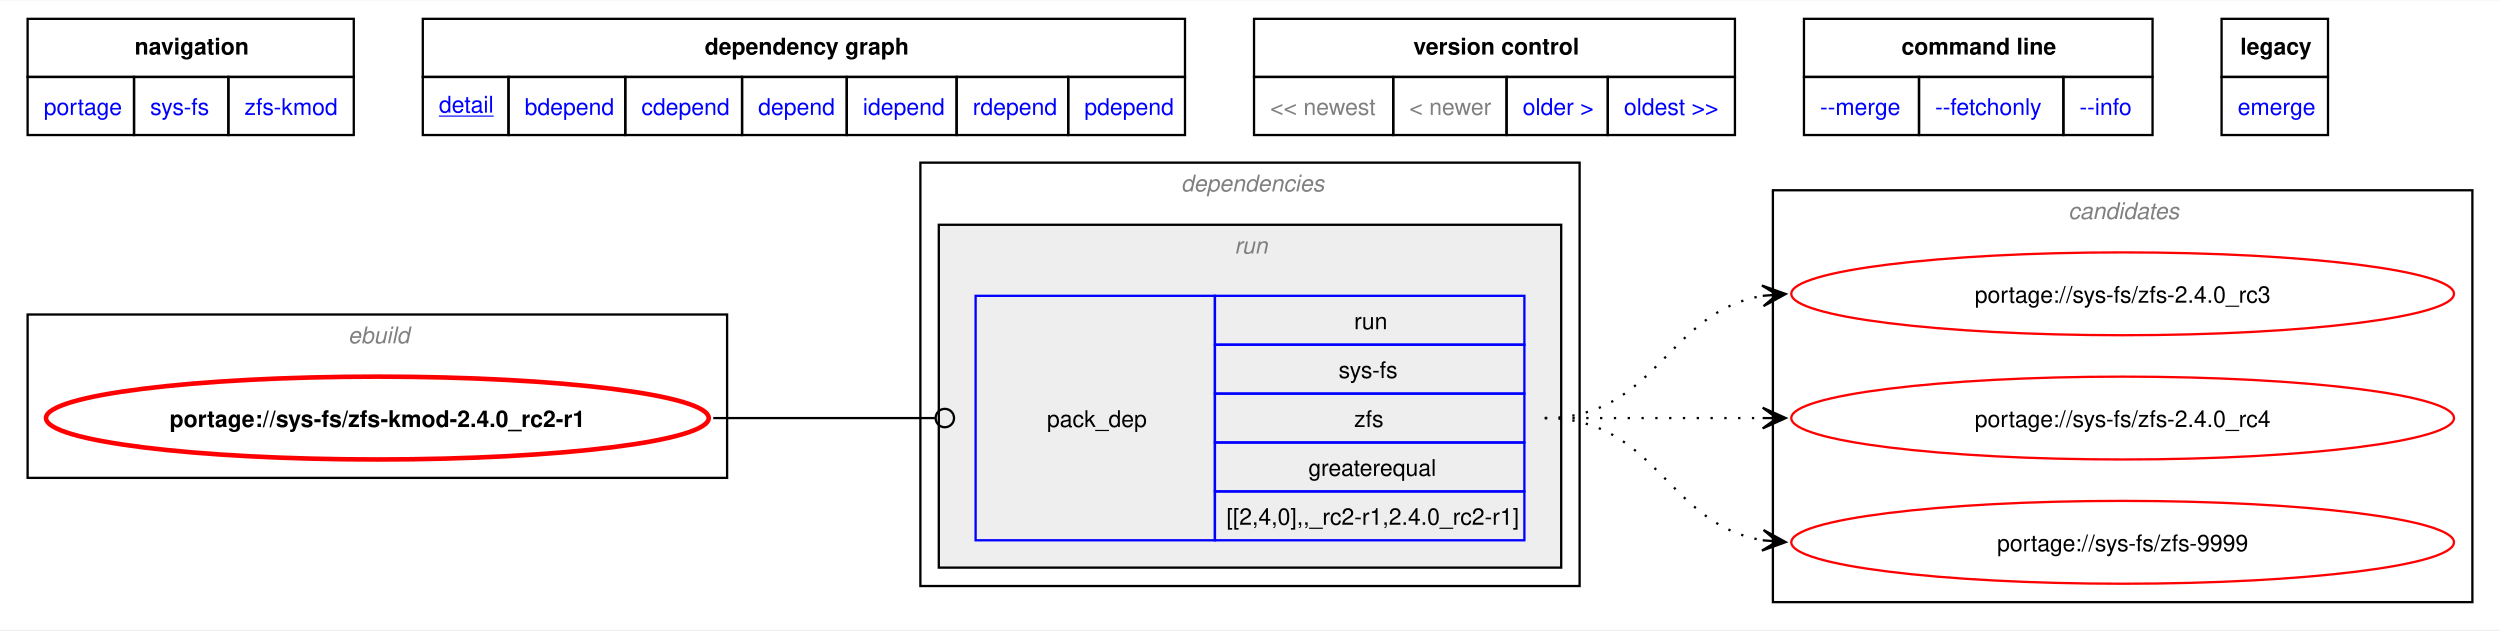
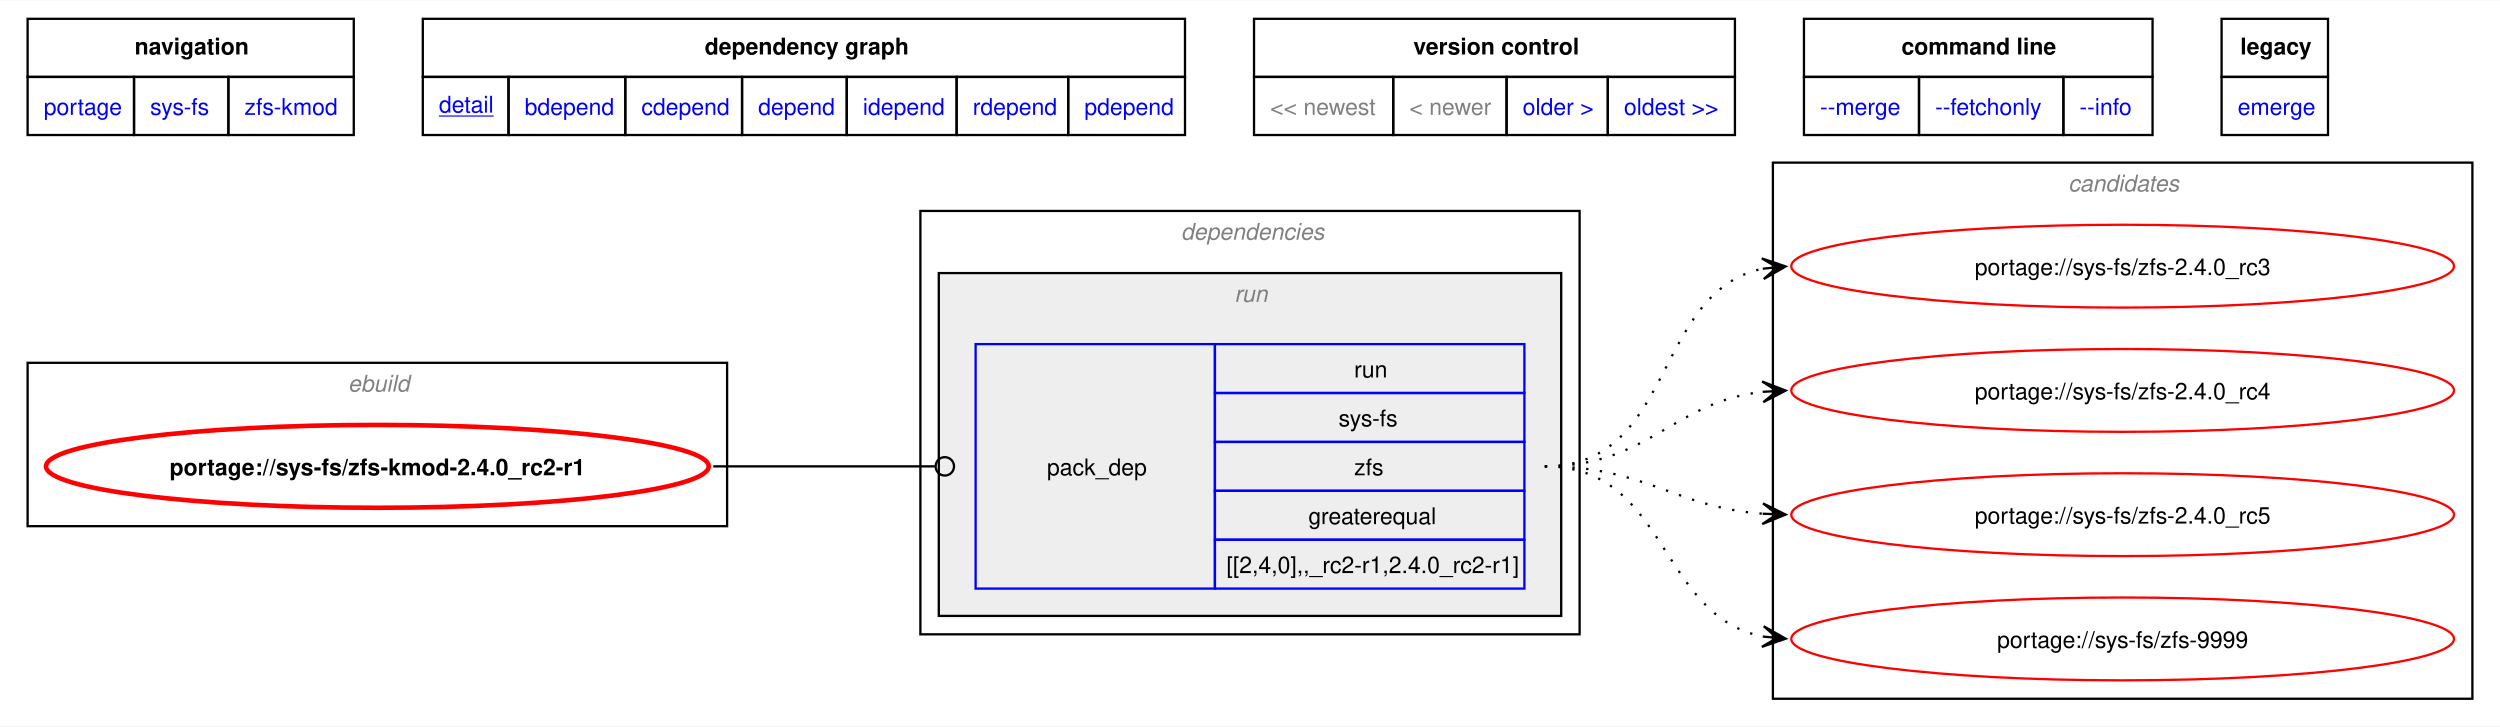
- <svg xmlns="http://www.w3.org/2000/svg" xmlns:xlink="http://www.w3.org/1999/xlink" width="1087pt" height="274pt" viewBox="0.00 0.00 1086.50 273.50">
-   <g id="graph0" class="graph" transform="scale(1 1) rotate(0) translate(4 269.5)">
-     <polygon fill="white" stroke="none" points="-4,4 -4,-269.5 1082.5,-269.5 1082.5,4 -4,4" />
-     <polygon fill="none" stroke="black" points="8,-236.25 8,-261.5 149.75,-261.5 149.75,-236.25 8,-236.25" />
-     <text text-anchor="start" x="54.5" y="-246" font-family="Helvetica,sans-Serif" font-weight="bold" font-size="10.00">navigation</text>
-     <polygon fill="none" stroke="black" points="179.75,-236.25 179.75,-261.5 511,-261.5 511,-236.25 179.75,-236.25" />
-     <text text-anchor="start" x="302.25" y="-246" font-family="Helvetica,sans-Serif" font-weight="bold" font-size="10.00">dependency graph</text>
-     <polygon fill="none" stroke="black" points="541,-236.25 541,-261.5 750,-261.5 750,-236.25 541,-236.25" />
-     <text text-anchor="start" x="610.25" y="-246" font-family="Helvetica,sans-Serif" font-weight="bold" font-size="10.00">version control</text>
-     <polygon fill="none" stroke="black" points="780,-236.25 780,-261.5 931.5,-261.5 931.5,-236.25 780,-236.25" />
-     <text text-anchor="start" x="822.38" y="-246" font-family="Helvetica,sans-Serif" font-weight="bold" font-size="10.00">command line</text>
-     <polygon fill="none" stroke="black" points="961.5,-236.25 961.5,-261.5 1007.75,-261.5 1007.75,-236.25 961.5,-236.25" />
-     <text text-anchor="start" x="969.62" y="-246" font-family="Helvetica,sans-Serif" font-weight="bold" font-size="10.00">legacy</text>
+ <svg xmlns="http://www.w3.org/2000/svg" xmlns:xlink="http://www.w3.org/1999/xlink" width="1087pt" height="316pt" viewBox="0.00 0.00 1086.50 315.50">
+   <g id="graph0" class="graph" transform="scale(1 1) rotate(0) translate(4 311.5)">
+     <polygon fill="white" stroke="none" points="-4,4 -4,-311.5 1082.5,-311.5 1082.5,4 -4,4" />
+     <polygon fill="none" stroke="black" points="8,-278.25 8,-303.5 149.75,-303.5 149.75,-278.25 8,-278.25" />
+     <text text-anchor="start" x="54.5" y="-288" font-family="Helvetica,sans-Serif" font-weight="bold" font-size="10.00">navigation</text>
+     <polygon fill="none" stroke="black" points="179.75,-278.25 179.75,-303.5 511,-303.5 511,-278.25 179.75,-278.25" />
+     <text text-anchor="start" x="302.25" y="-288" font-family="Helvetica,sans-Serif" font-weight="bold" font-size="10.00">dependency graph</text>
+     <polygon fill="none" stroke="black" points="541,-278.25 541,-303.5 750,-303.5 750,-278.25 541,-278.25" />
+     <text text-anchor="start" x="610.25" y="-288" font-family="Helvetica,sans-Serif" font-weight="bold" font-size="10.00">version control</text>
+     <polygon fill="none" stroke="black" points="780,-278.25 780,-303.5 931.5,-303.5 931.5,-278.25 780,-278.25" />
+     <text text-anchor="start" x="822.38" y="-288" font-family="Helvetica,sans-Serif" font-weight="bold" font-size="10.00">command line</text>
+     <polygon fill="none" stroke="black" points="961.5,-278.25 961.5,-303.5 1007.75,-303.5 1007.75,-278.25 961.5,-278.25" />
+     <text text-anchor="start" x="969.62" y="-288" font-family="Helvetica,sans-Serif" font-weight="bold" font-size="10.00">legacy</text>
    <g id="a_graph0_0">
      <a xlink:href="../index.html" xlink:title="repository">
-         <polygon fill="none" stroke="black" points="8,-211 8,-236.25 54.25,-236.25 54.25,-211 8,-211" />
-         <text text-anchor="start" x="15" y="-219.75" font-family="Helvetica,sans-Serif" font-size="10.00" fill="blue">portage</text>
+         <polygon fill="none" stroke="black" points="8,-253 8,-278.25 54.25,-278.25 54.25,-253 8,-253" />
+         <text text-anchor="start" x="15" y="-261.75" font-family="Helvetica,sans-Serif" font-size="10.00" fill="blue">portage</text>
      </a>
    </g>
    <g id="a_graph0_1">
      <a xlink:href="./index.html" xlink:title="repository">
-         <polygon fill="none" stroke="black" points="54.25,-211 54.25,-236.25 95.25,-236.25 95.25,-211 54.25,-211" />
-         <text text-anchor="start" x="61.25" y="-219.75" font-family="Helvetica,sans-Serif" font-size="10.00" fill="blue">sys-fs</text>
+         <polygon fill="none" stroke="black" points="54.25,-253 54.25,-278.25 95.25,-278.25 95.25,-253 54.25,-253" />
+         <text text-anchor="start" x="61.25" y="-261.75" font-family="Helvetica,sans-Serif" font-size="10.00" fill="blue">sys-fs</text>
      </a>
    </g>
    <g id="a_graph0_2">
      <a xlink:href="./zfs-kmod.html" xlink:title="repository">
-         <polygon fill="none" stroke="black" points="95.25,-211 95.25,-236.25 149.75,-236.25 149.75,-211 95.25,-211" />
-         <text text-anchor="start" x="102.25" y="-219.75" font-family="Helvetica,sans-Serif" font-size="10.00" fill="blue">zfs-kmod</text>
+         <polygon fill="none" stroke="black" points="95.25,-253 95.25,-278.25 149.75,-278.25 149.75,-253 95.25,-253" />
+         <text text-anchor="start" x="102.25" y="-261.75" font-family="Helvetica,sans-Serif" font-size="10.00" fill="blue">zfs-kmod</text>
      </a>
    </g>
    <g id="a_graph0_3">
      <a xlink:href="../sys-fs/zfs-kmod-2.4.0_rc2-r1.svg" xlink:title="portage://sys-fs/zfs-kmod-2.4.0_rc2-r1">
-         <polygon fill="none" stroke="black" points="179.75,-211 179.75,-236.25 217,-236.25 217,-211 179.75,-211" />
-         <text text-anchor="start" x="186.75" y="-220.75" font-family="Helvetica,sans-Serif" text-decoration="underline" font-size="10.00" fill="blue">detail</text>
+         <polygon fill="none" stroke="black" points="179.75,-253 179.75,-278.25 217,-278.25 217,-253 179.75,-253" />
+         <text text-anchor="start" x="186.75" y="-262.75" font-family="Helvetica,sans-Serif" text-decoration="underline" font-size="10.00" fill="blue">detail</text>
      </a>
    </g>
    <g id="a_graph0_4">
      <a xlink:href="../sys-fs/zfs-kmod-2.4.0_rc2-r1-bdepend.svg" xlink:title="portage://sys-fs/zfs-kmod-2.4.0_rc2-r1">
-         <polygon fill="none" stroke="black" points="217,-211 217,-236.25 267.75,-236.25 267.75,-211 217,-211" />
-         <text text-anchor="start" x="224" y="-219.75" font-family="Helvetica,sans-Serif" font-size="10.00" fill="blue">bdepend</text>
+         <polygon fill="none" stroke="black" points="217,-253 217,-278.25 267.75,-278.25 267.75,-253 217,-253" />
+         <text text-anchor="start" x="224" y="-261.75" font-family="Helvetica,sans-Serif" font-size="10.00" fill="blue">bdepend</text>
      </a>
    </g>
    <g id="a_graph0_5">
      <a xlink:href="../sys-fs/zfs-kmod-2.4.0_rc2-r1-cdepend.svg" xlink:title="portage://sys-fs/zfs-kmod-2.4.0_rc2-r1">
-         <polygon fill="none" stroke="black" points="267.75,-211 267.75,-236.25 318.5,-236.25 318.5,-211 267.75,-211" />
-         <text text-anchor="start" x="274.75" y="-219.75" font-family="Helvetica,sans-Serif" font-size="10.00" fill="blue">cdepend</text>
+         <polygon fill="none" stroke="black" points="267.75,-253 267.75,-278.25 318.5,-278.25 318.5,-253 267.75,-253" />
+         <text text-anchor="start" x="274.75" y="-261.75" font-family="Helvetica,sans-Serif" font-size="10.00" fill="blue">cdepend</text>
      </a>
    </g>
    <g id="a_graph0_6">
      <a xlink:href="../sys-fs/zfs-kmod-2.4.0_rc2-r1-depend.svg" xlink:title="portage://sys-fs/zfs-kmod-2.4.0_rc2-r1">
-         <polygon fill="none" stroke="black" points="318.5,-211 318.5,-236.25 364,-236.25 364,-211 318.5,-211" />
-         <text text-anchor="start" x="325.5" y="-219.75" font-family="Helvetica,sans-Serif" font-size="10.00" fill="blue">depend</text>
+         <polygon fill="none" stroke="black" points="318.5,-253 318.5,-278.25 364,-278.25 364,-253 318.5,-253" />
+         <text text-anchor="start" x="325.5" y="-261.75" font-family="Helvetica,sans-Serif" font-size="10.00" fill="blue">depend</text>
      </a>
    </g>
    <g id="a_graph0_7">
      <a xlink:href="../sys-fs/zfs-kmod-2.4.0_rc2-r1-idepend.svg" xlink:title="portage://sys-fs/zfs-kmod-2.4.0_rc2-r1">
-         <polygon fill="none" stroke="black" points="364,-211 364,-236.25 411.75,-236.25 411.75,-211 364,-211" />
-         <text text-anchor="start" x="371" y="-219.75" font-family="Helvetica,sans-Serif" font-size="10.00" fill="blue">idepend</text>
+         <polygon fill="none" stroke="black" points="364,-253 364,-278.25 411.75,-278.25 411.75,-253 364,-253" />
+         <text text-anchor="start" x="371" y="-261.75" font-family="Helvetica,sans-Serif" font-size="10.00" fill="blue">idepend</text>
      </a>
    </g>
    <g id="a_graph0_8">
      <a xlink:href="../sys-fs/zfs-kmod-2.4.0_rc2-r1-rdepend.svg" xlink:title="portage://sys-fs/zfs-kmod-2.4.0_rc2-r1">
-         <polygon fill="none" stroke="black" points="411.75,-211 411.75,-236.25 460.25,-236.25 460.25,-211 411.75,-211" />
-         <text text-anchor="start" x="418.75" y="-219.75" font-family="Helvetica,sans-Serif" font-size="10.00" fill="blue">rdepend</text>
+         <polygon fill="none" stroke="black" points="411.75,-253 411.75,-278.25 460.25,-278.25 460.25,-253 411.75,-253" />
+         <text text-anchor="start" x="418.75" y="-261.75" font-family="Helvetica,sans-Serif" font-size="10.00" fill="blue">rdepend</text>
      </a>
    </g>
    <g id="a_graph0_9">
      <a xlink:href="../sys-fs/zfs-kmod-2.4.0_rc2-r1-pdepend.svg" xlink:title="portage://sys-fs/zfs-kmod-2.4.0_rc2-r1">
-         <polygon fill="none" stroke="black" points="460.25,-211 460.25,-236.25 511,-236.25 511,-211 460.25,-211" />
-         <text text-anchor="start" x="467.25" y="-219.75" font-family="Helvetica,sans-Serif" font-size="10.00" fill="blue">pdepend</text>
-       </a>
-     </g>
-     <polygon fill="none" stroke="black" points="541,-211 541,-236.25 601.5,-236.25 601.5,-211 541,-211" />
-     <text text-anchor="start" x="548" y="-219.75" font-family="Helvetica,sans-Serif" font-size="10.00" fill="gray">&lt;&lt; newest</text>
-     <polygon fill="none" stroke="black" points="601.5,-211 601.5,-236.25 650.75,-236.25 650.75,-211 601.5,-211" />
-     <text text-anchor="start" x="608.5" y="-219.75" font-family="Helvetica,sans-Serif" font-size="10.00" fill="gray">&lt; newer</text>
+         <polygon fill="none" stroke="black" points="460.25,-253 460.25,-278.25 511,-278.25 511,-253 460.25,-253" />
+         <text text-anchor="start" x="467.25" y="-261.75" font-family="Helvetica,sans-Serif" font-size="10.00" fill="blue">pdepend</text>
+       </a>
+     </g>
+     <polygon fill="none" stroke="black" points="541,-253 541,-278.25 601.5,-278.25 601.5,-253 541,-253" />
+     <text text-anchor="start" x="548" y="-261.75" font-family="Helvetica,sans-Serif" font-size="10.00" fill="gray">&lt;&lt; newest</text>
+     <polygon fill="none" stroke="black" points="601.5,-253 601.5,-278.25 650.75,-278.25 650.75,-253 601.5,-253" />
+     <text text-anchor="start" x="608.5" y="-261.75" font-family="Helvetica,sans-Serif" font-size="10.00" fill="gray">&lt; newer</text>
    <g id="a_graph0_10">
      <a xlink:href="../sys-fs/zfs-kmod-2.4.0_rc2.svg" xlink:title="portage://sys-fs/zfs-kmod-2.4.0_rc2">
-         <polygon fill="none" stroke="black" points="650.75,-211 650.75,-236.25 694.75,-236.25 694.75,-211 650.75,-211" />
-         <text text-anchor="start" x="657.75" y="-219.75" font-family="Helvetica,sans-Serif" font-size="10.00" fill="blue">older &gt;</text>
+         <polygon fill="none" stroke="black" points="650.75,-253 650.75,-278.25 694.75,-278.25 694.75,-253 650.75,-253" />
+         <text text-anchor="start" x="657.75" y="-261.75" font-family="Helvetica,sans-Serif" font-size="10.00" fill="blue">older &gt;</text>
      </a>
    </g>
    <g id="a_graph0_11">
      <a xlink:href="../sys-fs/zfs-kmod-2.1.16.svg" xlink:title="portage://sys-fs/zfs-kmod-2.1.16">
-         <polygon fill="none" stroke="black" points="694.75,-211 694.75,-236.25 750,-236.25 750,-211 694.75,-211" />
-         <text text-anchor="start" x="701.75" y="-219.75" font-family="Helvetica,sans-Serif" font-size="10.00" fill="blue">oldest &gt;&gt;</text>
+         <polygon fill="none" stroke="black" points="694.75,-253 694.75,-278.25 750,-278.25 750,-253 694.75,-253" />
+         <text text-anchor="start" x="701.75" y="-261.75" font-family="Helvetica,sans-Serif" font-size="10.00" fill="blue">oldest &gt;&gt;</text>
      </a>
    </g>
    <g id="a_graph0_12">
      <a xlink:href="../sys-fs/zfs-kmod-2.4.0_rc2-r1-merge.svg" xlink:title="portage://sys-fs/zfs-kmod-2.4.0_rc2-r1">
-         <polygon fill="none" stroke="black" points="780,-211 780,-236.25 830,-236.25 830,-211 780,-211" />
-         <text text-anchor="start" x="787" y="-219.75" font-family="Helvetica,sans-Serif" font-size="10.00" fill="blue">--merge </text>
+         <polygon fill="none" stroke="black" points="780,-253 780,-278.25 830,-278.25 830,-253 780,-253" />
+         <text text-anchor="start" x="787" y="-261.75" font-family="Helvetica,sans-Serif" font-size="10.00" fill="blue">--merge </text>
      </a>
    </g>
    <g id="a_graph0_13">
      <a xlink:href="../sys-fs/zfs-kmod-2.4.0_rc2-r1-fetchonly.svg" xlink:title="portage://sys-fs/zfs-kmod-2.4.0_rc2-r1">
-         <polygon fill="none" stroke="black" points="830,-211 830,-236.25 892.75,-236.25 892.75,-211 830,-211" />
-         <text text-anchor="start" x="837" y="-219.75" font-family="Helvetica,sans-Serif" font-size="10.00" fill="blue">--fetchonly </text>
+         <polygon fill="none" stroke="black" points="830,-253 830,-278.25 892.75,-278.25 892.75,-253 830,-253" />
+         <text text-anchor="start" x="837" y="-261.75" font-family="Helvetica,sans-Serif" font-size="10.00" fill="blue">--fetchonly </text>
      </a>
    </g>
    <g id="a_graph0_14">
      <a xlink:href="../sys-fs/zfs-kmod-2.4.0_rc2-r1-info.svg" xlink:title="portage://sys-fs/zfs-kmod-2.4.0_rc2-r1">
-         <polygon fill="none" stroke="black" points="892.75,-211 892.75,-236.25 931.5,-236.25 931.5,-211 892.75,-211" />
-         <text text-anchor="start" x="899.75" y="-219.75" font-family="Helvetica,sans-Serif" font-size="10.00" fill="blue">--info </text>
+         <polygon fill="none" stroke="black" points="892.75,-253 892.75,-278.25 931.5,-278.25 931.5,-253 892.75,-253" />
+         <text text-anchor="start" x="899.75" y="-261.75" font-family="Helvetica,sans-Serif" font-size="10.00" fill="blue">--info </text>
      </a>
    </g>
    <g id="a_graph0_15">
      <a xlink:href="../sys-fs/zfs-kmod-2.4.0_rc2-r1-emerge.svg" xlink:title="portage://sys-fs/zfs-kmod-2.4.0_rc2-r1">
-         <polygon fill="none" stroke="black" points="961.5,-211 961.5,-236.25 1007.75,-236.25 1007.75,-211 961.5,-211" />
-         <text text-anchor="start" x="968.5" y="-219.75" font-family="Helvetica,sans-Serif" font-size="10.00" fill="blue">emerge</text>
+         <polygon fill="none" stroke="black" points="961.5,-253 961.5,-278.25 1007.75,-278.25 1007.75,-253 961.5,-253" />
+         <text text-anchor="start" x="968.5" y="-261.75" font-family="Helvetica,sans-Serif" font-size="10.00" fill="blue">emerge</text>
      </a>
    </g>
    <g id="clust1" class="cluster">
-       <polygon fill="none" stroke="black" points="8,-62 8,-133 312,-133 312,-62 8,-62" />
-       <text text-anchor="start" x="147.25" y="-120.5" font-family="Helvetica,sans-Serif" font-style="italic" font-size="10.00" fill="gray">ebuild</text>
+       <polygon fill="none" stroke="black" points="8,-83 8,-154 312,-154 312,-83 8,-83" />
+       <text text-anchor="start" x="147.25" y="-141.5" font-family="Helvetica,sans-Serif" font-style="italic" font-size="10.00" fill="gray">ebuild</text>
    </g>
    <g id="clust2" class="cluster">
-       <polygon fill="none" stroke="black" points="396,-15 396,-199 682.5,-199 682.5,-15 396,-15" />
-       <text text-anchor="start" x="509.25" y="-186.5" font-family="Helvetica,sans-Serif" font-style="italic" font-size="10.00" fill="gray">dependencies</text>
+       <polygon fill="none" stroke="black" points="396,-36 396,-220 682.5,-220 682.5,-36 396,-36" />
+       <text text-anchor="start" x="509.25" y="-207.5" font-family="Helvetica,sans-Serif" font-style="italic" font-size="10.00" fill="gray">dependencies</text>
    </g>
    <g id="clust5" class="cluster">
-       <polygon fill="#eeeeee" stroke="black" points="404,-23 404,-172 674.5,-172 674.5,-23 404,-23" />
-       <text text-anchor="start" x="532.5" y="-159.5" font-family="Helvetica,sans-Serif" font-style="italic" font-size="10.00" fill="gray">run</text>
+       <polygon fill="#eeeeee" stroke="black" points="404,-44 404,-193 674.5,-193 674.5,-44 404,-44" />
+       <text text-anchor="start" x="532.5" y="-180.5" font-family="Helvetica,sans-Serif" font-style="italic" font-size="10.00" fill="gray">run</text>
    </g>
    <g id="clust7" class="cluster">
-       <polygon fill="none" stroke="black" points="766.5,-8 766.5,-187 1070.5,-187 1070.5,-8 766.5,-8" />
-       <text text-anchor="start" x="894.88" y="-174.5" font-family="Helvetica,sans-Serif" font-style="italic" font-size="10.00" fill="gray">candidates</text>
+       <polygon fill="none" stroke="black" points="766.5,-8 766.5,-241 1070.5,-241 1070.5,-8 766.5,-8" />
+       <text text-anchor="start" x="894.88" y="-228.5" font-family="Helvetica,sans-Serif" font-style="italic" font-size="10.00" fill="gray">candidates</text>
    </g>
    <g id="node1" class="node">
      <g id="a_node1">
        <a xlink:href="../sys-fs/zfs-kmod-2.4.0_rc2-r1.svg" xlink:title="portage://sys-fs/zfs-kmod-2.4.0_rc2-r1">
-           <ellipse fill="none" stroke="red" stroke-width="2" cx="160" cy="-88" rx="144" ry="18" />
-           <text text-anchor="middle" x="160" y="-84.12" font-family="Helvetica,sans-Serif" font-weight="bold" font-size="10.00">portage://sys-fs/zfs-kmod-2.4.0_rc2-r1</text>
+           <ellipse fill="none" stroke="red" stroke-width="2" cx="160" cy="-109" rx="144" ry="18" />
+           <text text-anchor="middle" x="160" y="-105.12" font-family="Helvetica,sans-Serif" font-weight="bold" font-size="10.00">portage://sys-fs/zfs-kmod-2.4.0_rc2-r1</text>
        </a>
      </g>
    </g>
    <g id="node2" class="node">
-       <polygon fill="none" stroke="blue" points="420,-34.88 420,-141.12 524,-141.12 524,-34.88 420,-34.88" />
-       <text text-anchor="start" x="451" y="-84.12" font-family="Helvetica,sans-Serif" font-size="10.00">pack_dep</text>
-       <polygon fill="none" stroke="blue" points="524,-119.88 524,-141.12 658.5,-141.12 658.5,-119.88 524,-119.88" />
-       <text text-anchor="start" x="584.5" y="-126.62" font-family="Helvetica,sans-Serif" font-size="10.00">run</text>
-       <polygon fill="none" stroke="blue" points="524,-98.62 524,-119.88 658.5,-119.88 658.5,-98.62 524,-98.62" />
-       <text text-anchor="start" x="577.75" y="-105.38" font-family="Helvetica,sans-Serif" font-size="10.00">sys-fs</text>
-       <polygon fill="none" stroke="blue" points="524,-77.38 524,-98.62 658.5,-98.62 658.5,-77.38 524,-77.38" />
-       <text text-anchor="start" x="584.5" y="-84.12" font-family="Helvetica,sans-Serif" font-size="10.00">zfs</text>
-       <polygon fill="none" stroke="blue" points="524,-56.12 524,-77.38 658.5,-77.38 658.5,-56.12 524,-56.12" />
-       <text text-anchor="start" x="564.62" y="-62.88" font-family="Helvetica,sans-Serif" font-size="10.00">greaterequal</text>
-       <polygon fill="none" stroke="blue" points="524,-34.88 524,-56.12 658.5,-56.12 658.5,-34.88 524,-34.88" />
-       <text text-anchor="start" x="529" y="-41.62" font-family="Helvetica,sans-Serif" font-size="10.00">[[2,4,0],,_rc2-r1,2.4.0_rc2-r1]</text>
+       <polygon fill="none" stroke="blue" points="420,-55.88 420,-162.12 524,-162.12 524,-55.88 420,-55.88" />
+       <text text-anchor="start" x="451" y="-105.12" font-family="Helvetica,sans-Serif" font-size="10.00">pack_dep</text>
+       <polygon fill="none" stroke="blue" points="524,-140.88 524,-162.12 658.5,-162.12 658.5,-140.88 524,-140.88" />
+       <text text-anchor="start" x="584.5" y="-147.62" font-family="Helvetica,sans-Serif" font-size="10.00">run</text>
+       <polygon fill="none" stroke="blue" points="524,-119.62 524,-140.88 658.5,-140.88 658.5,-119.62 524,-119.62" />
+       <text text-anchor="start" x="577.75" y="-126.38" font-family="Helvetica,sans-Serif" font-size="10.00">sys-fs</text>
+       <polygon fill="none" stroke="blue" points="524,-98.38 524,-119.62 658.5,-119.62 658.5,-98.38 524,-98.38" />
+       <text text-anchor="start" x="584.5" y="-105.12" font-family="Helvetica,sans-Serif" font-size="10.00">zfs</text>
+       <polygon fill="none" stroke="blue" points="524,-77.12 524,-98.38 658.5,-98.38 658.5,-77.12 524,-77.12" />
+       <text text-anchor="start" x="564.62" y="-83.88" font-family="Helvetica,sans-Serif" font-size="10.00">greaterequal</text>
+       <polygon fill="none" stroke="blue" points="524,-55.88 524,-77.12 658.5,-77.12 658.5,-55.88 524,-55.88" />
+       <text text-anchor="start" x="529" y="-62.62" font-family="Helvetica,sans-Serif" font-size="10.00">[[2,4,0],,_rc2-r1,2.4.0_rc2-r1]</text>
    </g>
    <g id="edge1" class="edge">
-       <path fill="none" stroke="black" d="M305.98,-88C349.6,-88 362.68,-88 402.25,-88" />
-       <ellipse fill="none" stroke="black" cx="406.62" cy="-88" rx="4" ry="4" />
+       <path fill="none" stroke="black" d="M305.98,-109C349.6,-109 362.68,-109 402.25,-109" />
+       <ellipse fill="none" stroke="black" cx="406.62" cy="-109" rx="4" ry="4" />
    </g>
    <g id="node3" class="node">
      <g id="a_node3">
        <a xlink:href="../sys-fs/zfs-9999.svg" xlink:title="portage://sys-fs/zfs-9999">
          <ellipse fill="none" stroke="red" cx="918.5" cy="-34" rx="144" ry="18" />
          <text text-anchor="middle" x="918.5" y="-30.12" font-family="Helvetica,sans-Serif" font-size="10.00">portage://sys-fs/zfs-9999</text>
        </a>
      </g>
    </g>
    <g id="edge2" class="edge">
-       <path fill="none" stroke="black" stroke-dasharray="1,5" d="M667.38,-88C716.29,-88 720.11,-41.72 762.33,-34.85" />
-       <polygon fill="black" stroke="black" points="772.05,-34.09 762.43,-39.35 768.28,-34.39 762.08,-34.87 762.08,-34.87 762.08,-34.87 768.28,-34.39 761.73,-30.38 772.05,-34.09" />
+       <path fill="none" stroke="black" stroke-dasharray="1,5" d="M667.38,-109C721.11,-109 716.57,-43.9 762.34,-35" />
+       <polygon fill="black" stroke="black" points="772.05,-34.11 762.51,-39.51 768.29,-34.46 762.09,-35.03 762.09,-35.03 762.09,-35.03 768.29,-34.46 761.68,-30.54 772.05,-34.11" />
    </g>
    <g id="node4" class="node">
      <g id="a_node4">
-         <a xlink:href="../sys-fs/zfs-2.4.0_rc4.svg" xlink:title="portage://sys-fs/zfs-2.4.0_rc4">
+         <a xlink:href="../sys-fs/zfs-2.4.0_rc5.svg" xlink:title="portage://sys-fs/zfs-2.4.0_rc5">
          <ellipse fill="none" stroke="red" cx="918.5" cy="-88" rx="144" ry="18" />
-           <text text-anchor="middle" x="918.5" y="-84.12" font-family="Helvetica,sans-Serif" font-size="10.00">portage://sys-fs/zfs-2.4.0_rc4</text>
+           <text text-anchor="middle" x="918.5" y="-84.12" font-family="Helvetica,sans-Serif" font-size="10.00">portage://sys-fs/zfs-2.4.0_rc5</text>
        </a>
      </g>
    </g>
    <g id="edge3" class="edge">
-       <path fill="none" stroke="black" stroke-dasharray="1,5" d="M667.38,-88C710.58,-88 724.04,-88 762.36,-88" />
-       <polygon fill="black" stroke="black" points="772.05,-88 762.05,-92.5 768.27,-88 762.05,-88 762.05,-88 762.05,-88 768.27,-88 762.05,-83.5 772.05,-88" />
+       <path fill="none" stroke="black" stroke-dasharray="1,5" d="M667.38,-109C711.42,-109 723.4,-91.3 762.18,-88.4" />
+       <polygon fill="black" stroke="black" points="772.05,-88.04 762.22,-92.9 768.27,-88.18 762.05,-88.41 762.05,-88.41 762.05,-88.41 768.27,-88.18 761.89,-83.91 772.05,-88.04" />
    </g>
    <g id="node5" class="node">
      <g id="a_node5">
+         <a xlink:href="../sys-fs/zfs-2.4.0_rc4.svg" xlink:title="portage://sys-fs/zfs-2.4.0_rc4">
+           <ellipse fill="none" stroke="red" cx="918.5" cy="-142" rx="144" ry="18" />
+           <text text-anchor="middle" x="918.5" y="-138.12" font-family="Helvetica,sans-Serif" font-size="10.00">portage://sys-fs/zfs-2.4.0_rc4</text>
+         </a>
+       </g>
+     </g>
+     <g id="edge4" class="edge">
+       <path fill="none" stroke="black" stroke-dasharray="1,5" d="M667.38,-109C712.73,-109 722.53,-136.93 762.19,-141.4" />
+       <polygon fill="black" stroke="black" points="772.05,-141.93 761.82,-145.89 768.27,-141.73 762.06,-141.39 762.06,-141.39 762.06,-141.39 768.27,-141.73 762.31,-136.9 772.05,-141.93" />
+     </g>
+     <g id="node6" class="node">
+       <g id="a_node6">
        <a xlink:href="../sys-fs/zfs-2.4.0_rc3.svg" xlink:title="portage://sys-fs/zfs-2.4.0_rc3">
-           <ellipse fill="none" stroke="red" cx="918.5" cy="-142" rx="144" ry="18" />
-           <text text-anchor="middle" x="918.5" y="-138.12" font-family="Helvetica,sans-Serif" font-size="10.00">portage://sys-fs/zfs-2.4.0_rc3</text>
-         </a>
-       </g>
-     </g>
-     <g id="edge4" class="edge">
-       <path fill="none" stroke="black" stroke-dasharray="1,5" d="M667.38,-88C716.29,-88 720.11,-134.28 762.33,-141.15" />
-       <polygon fill="black" stroke="black" points="772.05,-141.91 761.73,-145.62 768.28,-141.61 762.08,-141.13 762.08,-141.13 762.08,-141.13 768.28,-141.61 762.43,-136.65 772.05,-141.91" />
+           <ellipse fill="none" stroke="red" cx="918.5" cy="-196" rx="144" ry="18" />
+           <text text-anchor="middle" x="918.5" y="-192.12" font-family="Helvetica,sans-Serif" font-size="10.00">portage://sys-fs/zfs-2.4.0_rc3</text>
+         </a>
+       </g>
+     </g>
+     <g id="edge5" class="edge">
+       <path fill="none" stroke="black" stroke-dasharray="1,5" d="M667.38,-109C724.24,-109 714.13,-184.83 762.1,-194.9" />
+       <polygon fill="black" stroke="black" points="772.05,-195.88 761.66,-199.38 768.29,-195.51 762.1,-194.9 762.1,-194.9 762.1,-194.9 768.29,-195.51 762.54,-190.42 772.05,-195.88" />
    </g>
  </g>
</svg>
